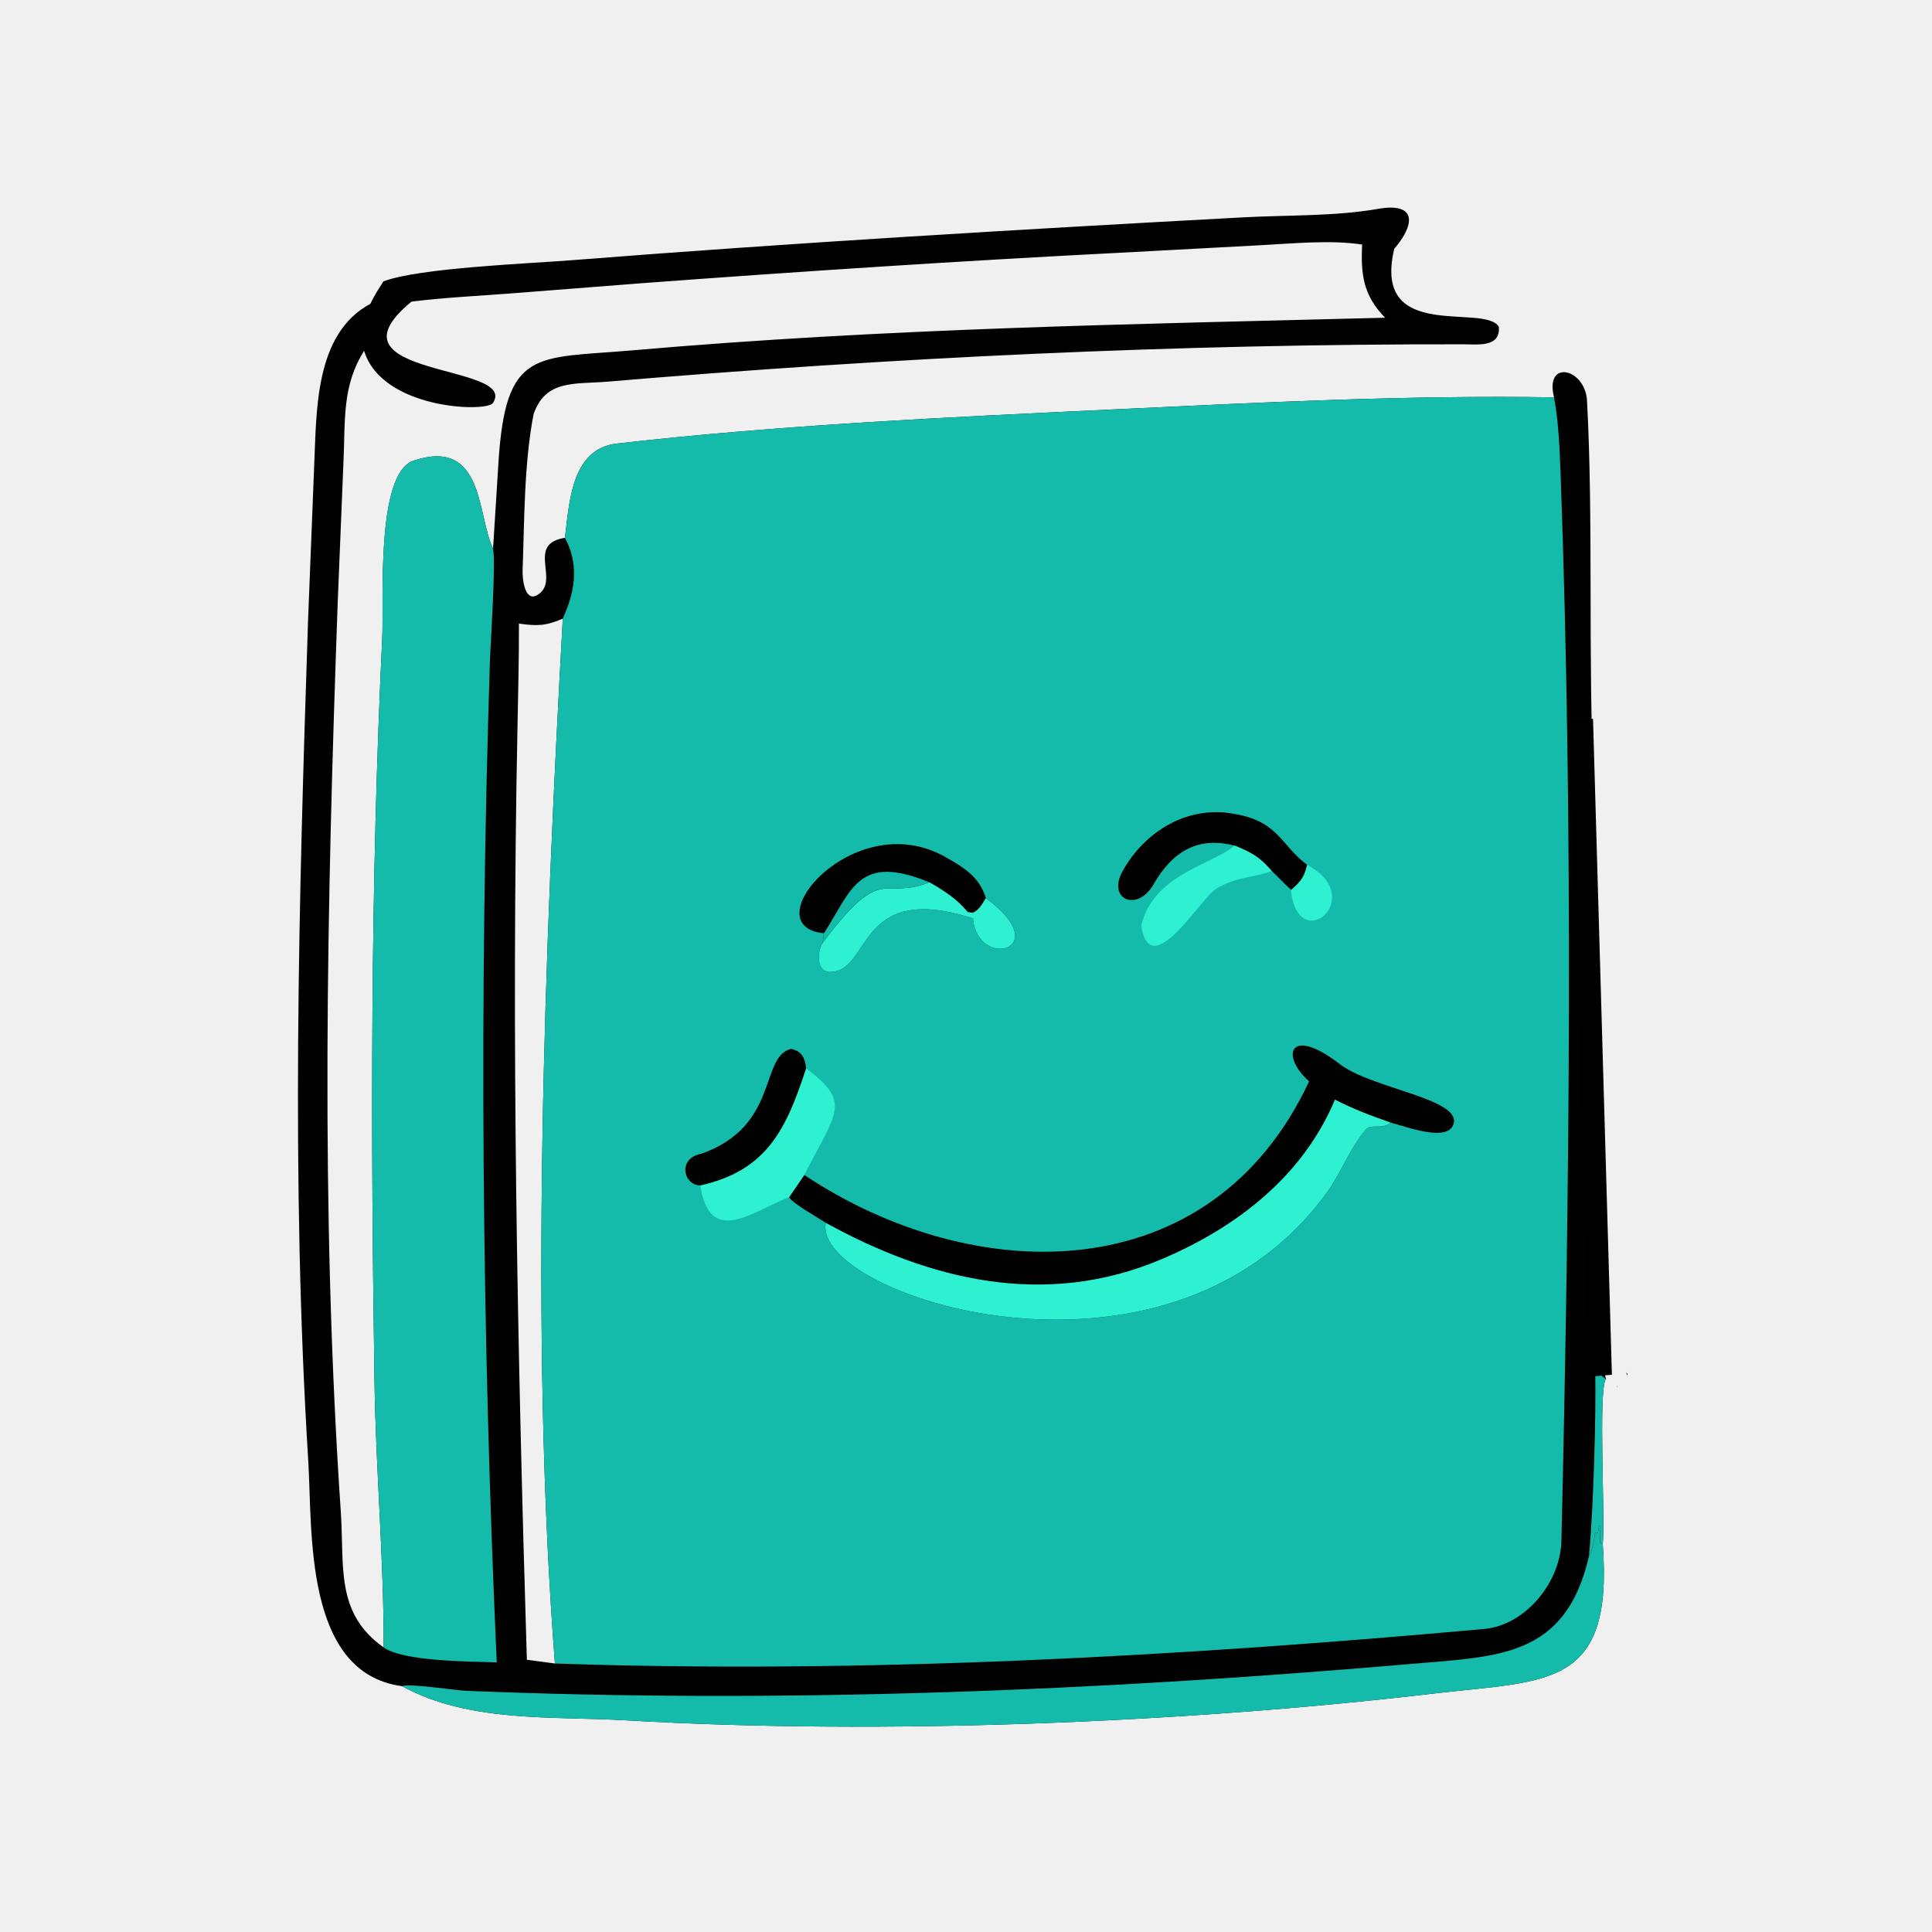
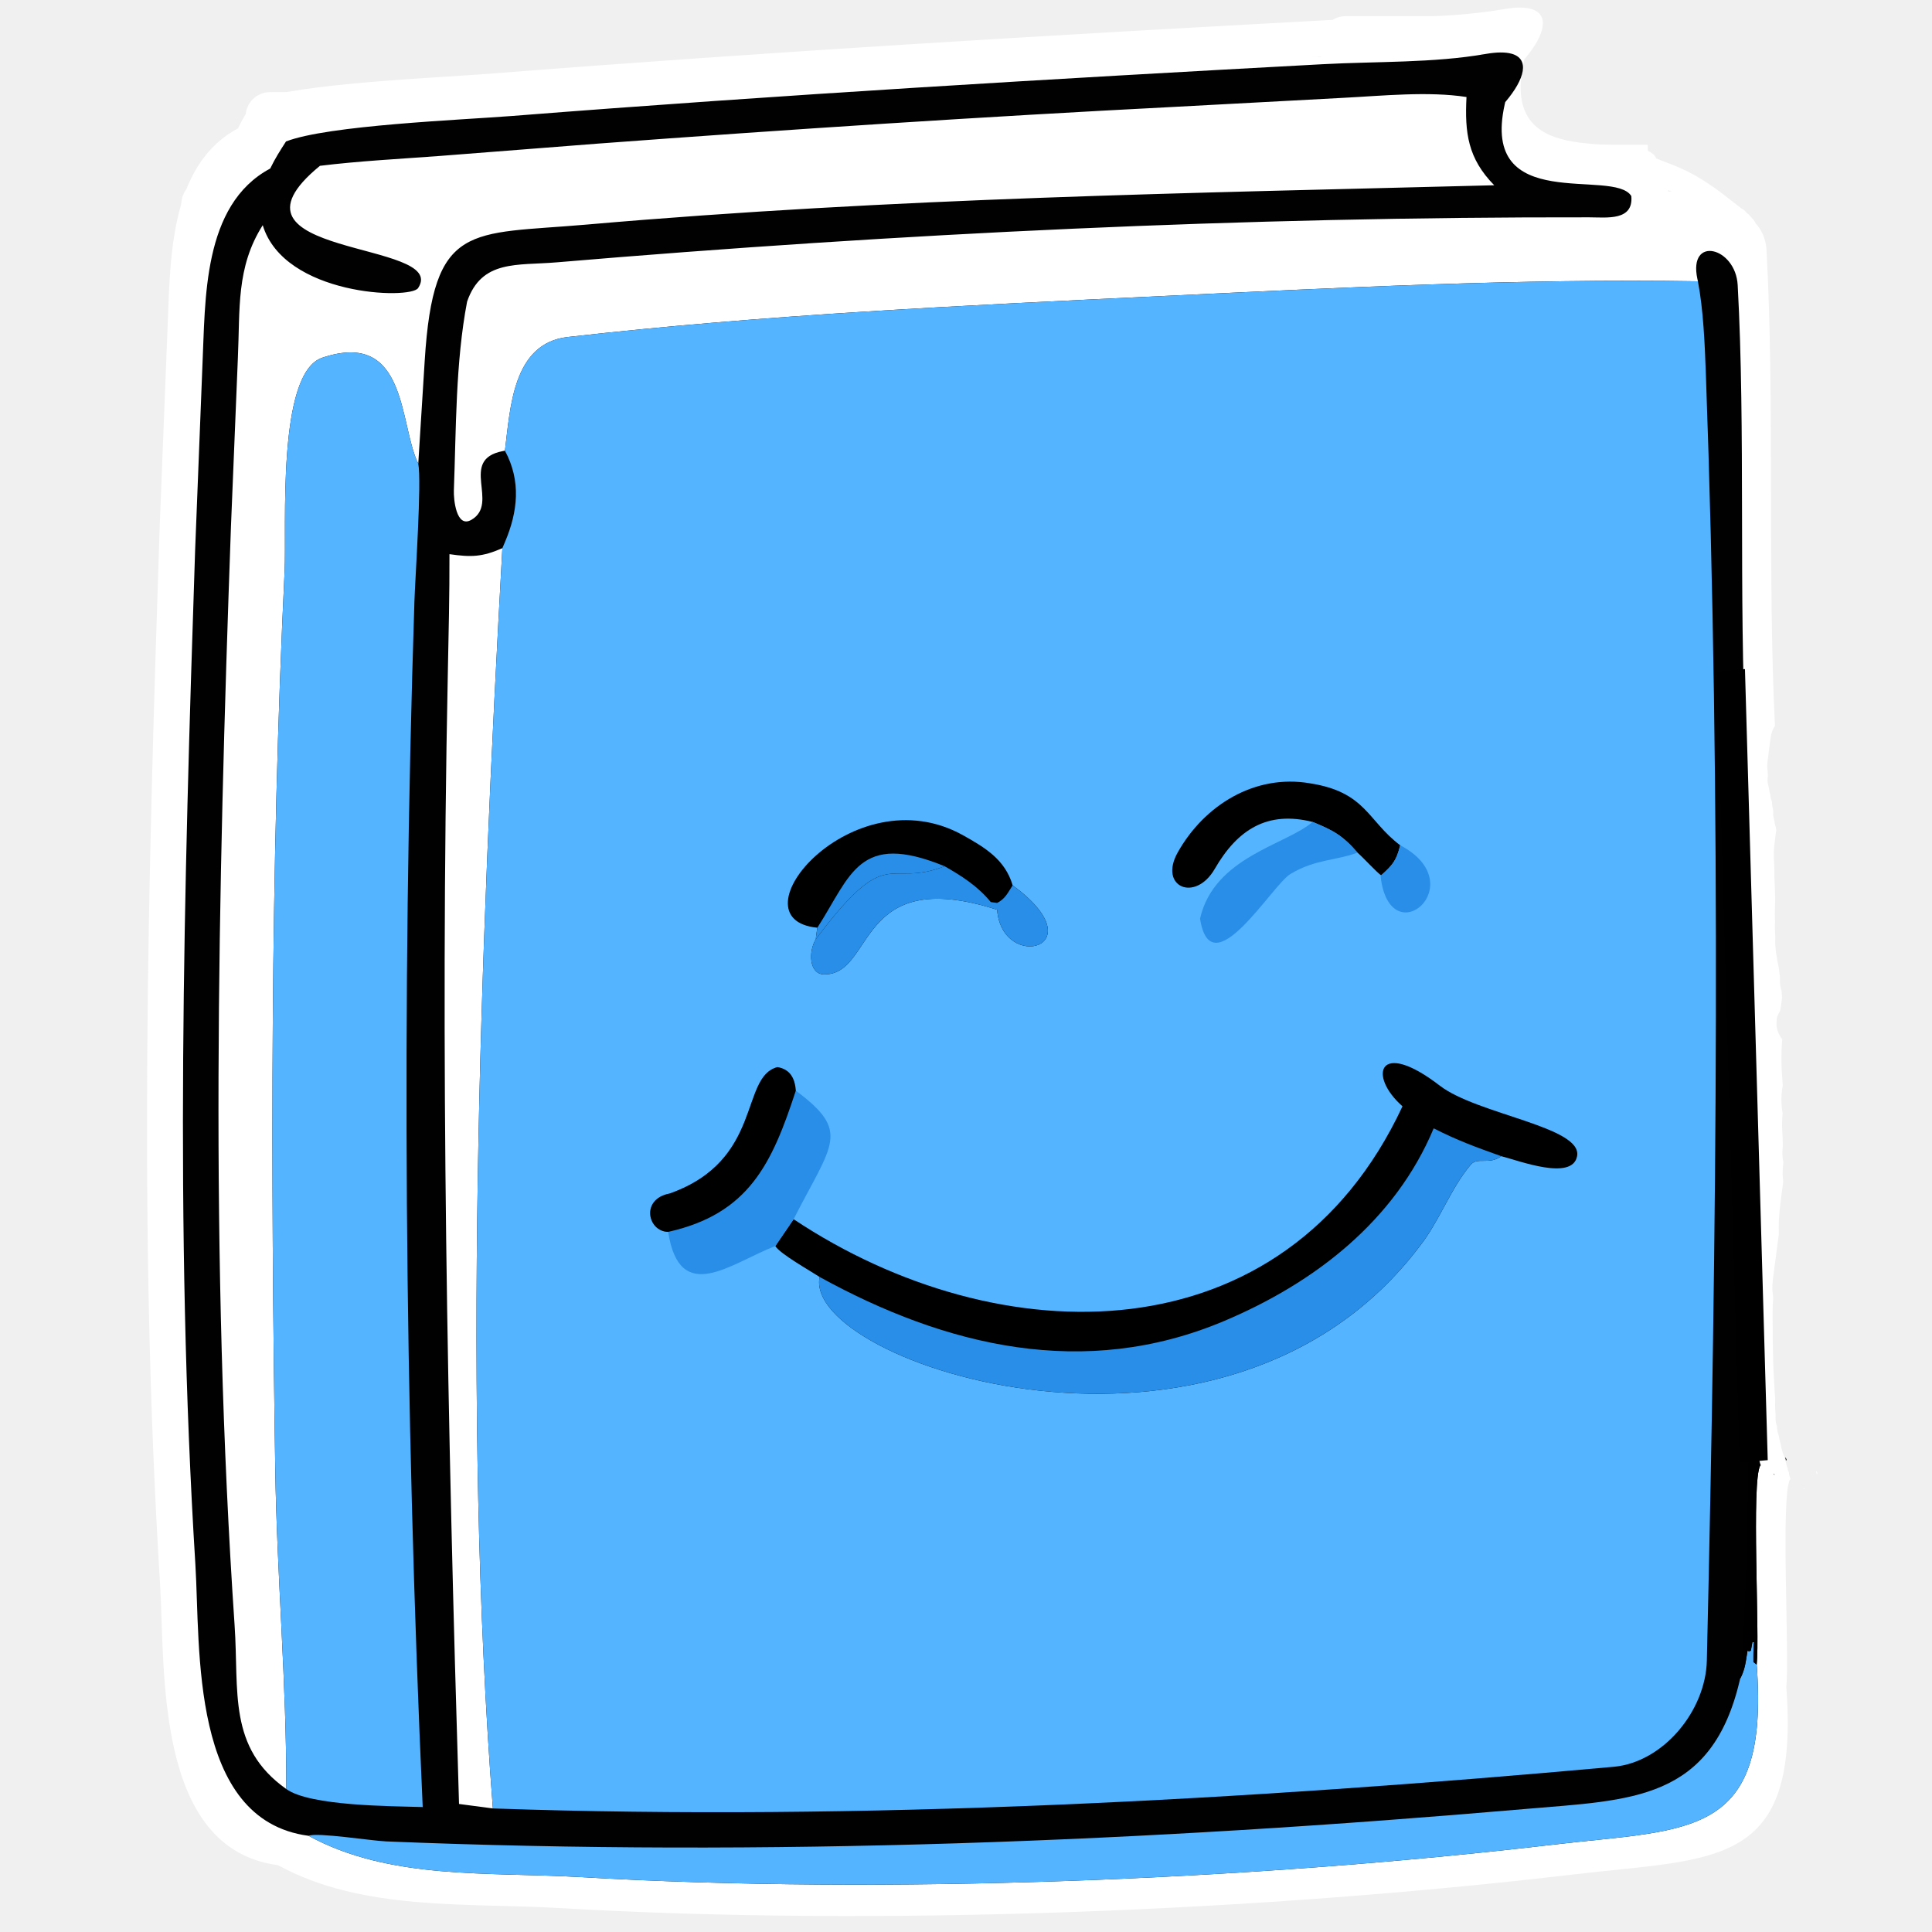
- <svg xmlns="http://www.w3.org/2000/svg" version="1.1" width="550" height="550">
-   <svg width="550" height="550" viewBox="0 0 550 550" version="1.1" id="SvgjsSvg1044">
-     <defs id="SvgjsDefs1043" />
-     <path id="SvgjsPath1042" d="m 398.424,59.408 c -1.429,-0.402 -3.455,-0.417 -6.146,0.055 -12.225,2.146 -25.842,1.735 -38.437,2.415 -63.775,3.442 -127.581,7.202 -191.256,12.211 -12.086,0.951 -43.522,2.181 -53.437,6.024 -1.472,2.297 -2.515,3.899 -3.724,6.386 -16.09,8.61 -15.27,31.09 -16.007,46.617 l -1.722,43.584 c -2.646,79.881 -4.889,159.44 0.068,239.343 1.213,19.55 -1.369,60.272 26.709,63.976 19.16,10.469 42.593,8.494 63.938,9.733 72.494,4.208 158.269,0.778 229.792,-7.641 32.303,-3.809 51.142,-1.253 48.07,-42.499 0.761,-6.981 -1.339,-43.415 0.865,-47.054 0.045,0.03 0.096,0.066 0.141,0.096 -0.233,-0.524 -0.37,-1.07 -0.432,-1.639 -0.034,-0.079 -0.046,-0.082 -0.129,-0.322 0.115,0.67 -0.397,-1.544 -0.172,-0.756 0.026,0.09 0.043,0.182 0.06,0.274 0.031,0.164 -0.12,-0.31 -0.177,-0.467 -0.168,-0.781 -0.412,-1.54 -0.629,-2.307 -0.321,-0.716 -0.531,-1.475 -0.707,-2.237 -0.152,-1.097 -0.074,-0.408 -0.353,-1.536 -0.002,-0.092 -0.112,-0.644 -0.179,-0.985 -0.232,-0.551 -0.345,-1.162 -0.397,-1.768 0.012,0.166 0.006,-0.093 -0.003,-0.29 -0.037,-0.119 -0.084,-0.28 -0.109,-0.367 -0.214,-0.667 -0.233,-1.368 -0.214,-2.061 0.021,-0.593 -0.079,-1.277 -0.104,-1.958 -0.024,-0.632 0.022,-1.436 0.021,-1.963 -0.093,-1.068 -0.169,-2.139 -0.208,-3.211 -0.128,-1.686 -0.173,-3.376 -0.249,-5.065 -0.005,-1.942 -0.108,-3.88 -0.111,-5.823 0.031,-1.747 -0.044,-3.495 -0.028,-5.242 0.01,-1.054 0.046,-2.105 0.121,-3.156 0.06,-0.461 -0.06,-0.935 -0.118,-1.481 -0.071,-0.63 -0.061,-1.265 -0.025,-1.897 0.026,-0.461 0.077,-0.919 0.131,-1.378 0.054,-0.456 0.114,-0.912 0.173,-1.368 0.081,-0.622 0.162,-1.243 0.244,-1.865 0.083,-0.629 0.166,-1.257 0.249,-1.886 0.093,-0.702 0.185,-1.403 0.278,-2.105 l 0.295,-2.233 c 0.138,-0.712 0.045,-1.386 0.041,-2.13 -0.003,-1.074 0.072,-2.146 0.161,-3.216 0.069,-0.822 0.165,-1.639 0.264,-2.457 0.07,-0.579 0.145,-1.159 0.22,-1.738 0.091,-0.706 0.184,-1.411 0.278,-2.117 0.153,-0.608 0.066,-1.052 0.017,-1.663 -0.066,-0.731 -0.049,-1.464 -0.007,-2.196 0.027,-0.449 0.079,-0.895 0.128,-1.342 -0.056,-0.04 -0.168,-0.935 -0.181,-1.044 -0.063,-0.48 -0.059,-0.963 -0.041,-1.446 0.019,-0.398 0.082,-0.906 0.097,-1.224 0.009,-1.068 -0.063,-2.131 -0.129,-3.197 -0.088,-1.298 -0.04,-2.598 0.052,-3.894 0.008,-0.093 0.021,-0.186 0.029,-0.28 -0.337,-1.894 -0.408,-3.898 0.023,-6.274 0.048,-0.519 -0.019,1.021 0.005,0.174 -1.6e-4,-0.06 0.002,-0.179 0.006,-0.21 -0.03,-0.407 -0.069,-0.813 -0.095,-1.22 -0.259,-3.049 -0.289,-6.101 -0.028,-9.151 1.7e-4,-0.006 8.4e-4,-0.014 6.2e-4,-0.02 -0.156,-0.256 -0.319,-0.509 -0.491,-0.754 -0.451,-0.684 -0.657,-1.437 -0.787,-2.232 -0.047,-0.456 -0.024,-0.913 0.015,-1.369 0.005,-0.746 0.373,-1.388 0.722,-2.017 0.062,-0.118 0.033,-0.066 0.095,-0.328 0.06,-0.242 0.099,-0.488 0.137,-0.735 0.046,-0.303 0.086,-0.608 0.128,-0.911 0.04,-0.284 0.077,-0.567 0.115,-0.852 0.005,-0.037 0.025,-0.189 0.048,-0.36 -0.003,-0.021 -0.003,-0.008 -0.008,-0.034 -0.085,-0.067 -0.1,-2.111 -0.131,-1.349 -0.217,-0.668 -0.33,-1.354 -0.375,-2.053 -0.029,-0.449 0.021,-0.896 0.042,-1.344 0.005,-0.081 0.022,0.175 -0.02,0.244 -0.03,0.048 -0.016,-0.111 -0.025,-0.167 -0.106,-0.624 -0.123,-1.253 -0.221,-1.873 -0.195,-0.844 -0.375,-1.688 -0.472,-2.553 -0.199,-0.925 -0.303,-1.865 -0.352,-2.809 -0.038,-0.773 0.049,-1.539 -0.016,-2.307 -0.089,-1.002 -0.086,-2.009 -0.039,-3.014 -0.066,-1.238 -0.042,-2.477 0.008,-3.715 0.081,-1.145 -0.018,-2.292 -0.032,-3.438 -4e-4,-1.055 -0.103,-2.108 -0.134,-3.164 0.04,-0.947 0.031,-1.879 -0.043,-2.823 -0.078,-0.805 -0.085,-1.613 -0.068,-2.42 0.018,-0.626 0.081,-1.249 0.149,-1.872 0.052,-0.468 0.11,-0.937 0.169,-1.404 0.057,-0.439 0.114,-0.878 0.172,-1.317 0.021,-0.16 0.043,-0.319 0.063,-0.478 -0.052,-0.199 -0.093,-0.397 -0.087,-0.577 -0.149,-0.469 -0.318,-1.156 -0.323,-1.479 -0.092,-0.514 -0.38,-1.188 -0.278,-1.79 0.009,-0.206 -3.6e-4,-0.412 -0.011,-0.618 -0.103,-0.592 -0.274,-1.177 -0.269,-1.783 7.5e-4,-0.051 0.006,-0.062 0.013,-0.055 -0.007,-0.022 -0.009,-0.024 -0.021,-0.066 -0.141,-0.367 -0.397,-1.256 -0.366,-1.554 -0.056,-0.354 -0.192,-0.673 -0.324,-1.526 0.072,0.463 -0.014,-0.097 -0.038,-0.206 -0.125,-0.656 -0.383,-1.309 -0.244,-2.002 0.026,-0.318 0.041,-0.635 0.041,-0.954 -0.022,-0.59 -0.083,-1.176 -0.145,-1.763 0.011,-0.67 0.063,-1.327 0.174,-1.988 l 0.222,-1.681 0.382,-2.891 0.002,2.6e-4 c 0.151,-1.145 0.509,-2.021 0.975,-2.649 -1.703,-34.291 -0.038,-73.632 -1.916,-107.874 -0.495,-8.988 -11.715,-11.791 -9.515,-1.464 l 0.126,0.568 c -41.834,-0.666 -83.967,1.47 -125.741,3.45 -47.057,2.232 -94.221,4.375 -141.035,9.702 -13.002,1.48 -13.532,16.847 -14.796,26.828 l -0.527,0.098 c -10.467,2.044 -0.65,12.298 -7.379,16.214 -3.604,2.098 -4.22,-4.919 -4.147,-6.888 0.543,-14.601 0.381,-30.27 3.124,-44.608 3.436,-9.95 11.78,-8.478 21.109,-9.268 81.056,-6.86 162.386,-10.755 243.743,-10.628 4.117,0.007 10.473,0.9 9.931,-5.02 -4.154,-6.711 -35.729,4.566 -29.882,-21.64 l 0.121,-0.528 c 4.702,-5.519 5.798,-10.216 1.512,-11.424 z M 387.775,69.625 c -0.434,8.465 0.324,14.494 6.545,20.824 -72.442,1.872 -141.412,2.937 -214.246,9.283 C 152.437,102.139 143.94,98.967 141.887,131.848 l -1.521,24.305 c -4.564,-9.106 -2.426,-31.783 -22.656,-25.002 -10.802,3.62 -8.399,40.13 -8.889,50.32 -3.404,70.683 -3.287,141.379 -2.206,212.113 0.381,24.903 2.687,50.728 2.601,75.393 C 95.382,459.194 98.077,445.966 97.019,430.375 91.153,343.932 93.052,257.565 96.154,171.086 l 1.632,-39.785 c 0.537,-11.581 -0.458,-21.459 5.87,-31.424 5.059,16.665 34.841,17.592 36.668,14.847 7.559,-11.351 -49.655,-7.136 -23.165,-28.863 9.008,-1.116 19.035,-1.642 28.146,-2.317 l 37.358,-2.916 c 44.703,-3.334 91.247,-6.378 135.959,-8.666 l 39.994,-2.141 c 9.239,-0.476 20.191,-1.6 29.158,-0.196 z M 160.216,176.111 c -5.21,93.931 -9.518,203.422 -2.241,297.449 l -7.989,-1.056 c -2.722,-89.735 -4.473,-176.449 -2.653,-266.362 0.193,-9.533 0.422,-19.086 0.396,-28.623 5.151,0.749 7.719,0.663 12.488,-1.409 z m 302.746,214.556 c 0.06,0.172 0.112,0.347 0.163,0.522 0.018,-0.002 0.028,0.197 0.044,0.274 0.335,-0.228 0.029,-0.521 -0.208,-0.796 z m -2.643,3.916 c -0.035,0.032 -0.063,0.046 -0.097,0.076 0.1,0.066 0.205,0.143 0.305,0.21 -0.071,-0.094 -0.137,-0.192 -0.209,-0.286 z" style="fill:#010101;fill-opacity:1;stroke-width:1.995" />
-     <path fill="#14bbab" d="m 160.818,153.1 c 1.264,-9.981 1.794,-25.349 14.796,-26.828 46.814,-5.327 93.978,-7.47 141.035,-9.702 41.773,-1.98 83.908,-4.116 125.742,-3.45 1.286,6.628 1.629,14.93 1.873,21.71 3.658,101.204 2.587,202.62 0.237,303.83 -0.275,11.873 -10.297,24.01 -21.98,25.068 -86.645,7.836 -177.373,12.852 -264.548,9.833 -7.277,-94.027 -2.969,-203.518 2.24,-297.449 l 0.609,-1.441 c 3.061,-7.164 3.842,-14.475 -0.006,-21.57 z" id="SvgjsPath1041" style="stroke-width:1.995" />
-     <path fill="#010101" d="m 372.668,307.835 c -8.185,-7.185 -5.776,-16.098 8.804,-4.87 8.839,6.805 33.663,9.705 32.41,16.617 -1.091,6.002 -13.917,1.013 -17.912,0.028 -2.837,2.143 -5.596,0.104 -7.217,2.029 -4.815,5.725 -7.361,13.336 -12.047,19.253 -46.01,60.829 -145.716,27.614 -141.614,7.225 -2.274,-1.492 -9.35,-5.462 -10.46,-7.295 l 4.323,-6.335 c 48.694,32.378 115.948,32.918 143.714,-26.651 z" id="SvgjsPath1040" style="stroke-width:1.995" />
-     <path fill="#2df1d1" d="m 380.032,313.038 c 5.296,2.734 10.366,4.602 15.937,6.571 -2.837,2.143 -5.596,0.104 -7.217,2.029 -4.815,5.725 -7.361,13.336 -12.047,19.253 -46.01,60.829 -145.716,27.614 -141.614,7.225 29.829,16.437 62.504,24.286 95.4,10.431 21.406,-9.014 40.396,-23.647 49.54,-45.509 z" id="SvgjsPath1039" style="stroke-width:1.995" />
-     <path fill="#010101" d="m 234.56,265.686 c -20.541,-1.948 8.38,-36.354 34.406,-21.81 5.2,2.907 9.912,5.747 11.688,11.806 20.147,14.763 -2.49,20.642 -3.666,5.764 -33.577,-10.768 -28.744,15.45 -40.879,15.254 -3.524,-0.057 -3.685,-5.431 -1.907,-8.308 0.042,-0.757 0.246,-1.92 0.358,-2.706 z" id="SvgjsPath1038" style="stroke-width:1.995" />
-     <path fill="#2df1d1" d="m 264.596,251.175 c 4.044,2.291 7.914,4.789 10.895,8.457 l 1.496,0.208 c 1.88,-0.935 2.498,-2.352 3.667,-4.158 20.147,14.763 -2.49,20.642 -3.666,5.764 -33.577,-10.768 -28.744,15.45 -40.879,15.254 -3.524,-0.057 -3.685,-5.431 -1.907,-8.308 17.301,-23.074 16.728,-11.884 30.394,-17.217 z" id="SvgjsPath1037" style="stroke-width:1.995" />
-     <path fill="#14bbab" d="m 234.56,265.686 c 7.998,-12.448 9.757,-22.803 30.037,-14.511 -13.666,5.332 -13.093,-5.858 -30.394,17.217 0.042,-0.757 0.246,-1.92 0.358,-2.706 z" id="SvgjsPath1036" style="stroke-width:1.995" />
-     <path fill="#2df1d1" d="m 199.346,337.48 c -4.83,-0.077 -6.568,-7.754 0.333,-9.054 22.18,-7.841 16.541,-27.542 25.472,-29.841 3.071,0.531 4.117,2.756 4.327,5.558 13.07,9.752 8.646,12.362 -0.524,30.342 l -4.323,6.335 c -10.489,4.052 -22.547,14.241 -25.285,-3.341 z" id="SvgjsPath1035" style="stroke-width:1.995" />
-     <path fill="#010101" d="m 199.346,337.48 c -4.83,-0.077 -6.568,-7.754 0.333,-9.054 22.18,-7.841 16.541,-27.542 25.472,-29.841 3.071,0.531 4.117,2.756 4.327,5.558 -5.629,17.273 -11.095,29.074 -30.132,33.336 z" id="SvgjsPath1034" style="stroke-width:1.995" />
-     <path fill="#010101" d="m 351.457,240.72 c -10.556,-2.659 -17.665,1.658 -23.094,11.071 -4.617,8.003 -13.322,4.277 -8.745,-3.876 6.254,-11.141 18.186,-18.546 31.209,-16.312 13.226,2.054 13.579,8.842 21.306,14.628 -0.901,3.618 -1.731,4.601 -4.508,7.102 -1.234,-0.908 -3.983,-3.955 -5.564,-5.36 -3.602,-4.13 -5.722,-5.234 -10.603,-7.253 z" id="SvgjsPath1033" style="stroke-width:1.995" />
-     <path fill="#2df1d1" d="m 351.457,240.72 c 4.881,2.019 7.001,3.123 10.603,7.253 -5.055,1.874 -10.06,1.556 -15.783,5.006 -4.234,2.332 -18.805,27.212 -21.39,10.556 3.338,-14.602 20.295,-17.376 26.57,-22.815 z" id="SvgjsPath1032" style="stroke-width:1.995" />
-     <path fill="#2df1d1" d="m 372.132,246.231 c 17.394,9.163 -2.454,26.159 -4.626,7.366 l 0.117,-0.264 c 2.778,-2.501 3.608,-3.484 4.508,-7.102 z" id="SvgjsPath1031" style="stroke-width:1.995" />
-     <path fill="#14bbab" d="m 452.354,442.968 c 1.209,-2.249 1.328,-4.125 1.752,-6.649 l 0.437,0.259 -0.317,-1.072 0.093,0.924 0.564,-0.08 0.376,-2.057 0.377,0.008 c -0.142,1.794 -0.167,2.906 -0.139,4.709 l 0.774,0.603 c 3.072,41.246 -15.766,38.69 -48.069,42.499 -71.522,8.419 -157.298,11.85 -229.792,7.642 -21.345,-1.239 -44.776,0.734 -63.937,-9.734 2.013,-0.863 14.806,1.178 18.321,1.32 89.811,3.689 179.523,0.068 269.033,-7.667 24.735,-2.137 43.907,-1.797 50.528,-30.704 z" id="SvgjsPath1030" style="stroke-width:1.995" />
-     <path fill="#14bbab" d="m 454.14,390.437 c 1.094,0.662 1.98,1.356 2.996,2.121 -2.203,3.639 -0.103,40.073 -0.865,47.054 l -0.774,-0.603 c -0.027,-1.803 -0.003,-2.914 0.139,-4.709 l -0.377,-0.008 -0.376,2.057 -0.564,0.08 -0.093,-0.924 0.317,1.072 -0.437,-0.259 c -0.424,2.524 -0.543,4.4 -1.752,6.649 1.273,-13.746 2.011,-39.159 1.786,-52.531 z" id="SvgjsPath1029" style="stroke-width:1.995" />
-     <path fill="#14bbab" d="m 109.215,468.978 c 0.086,-24.665 -2.222,-50.491 -2.602,-75.394 -1.081,-70.734 -1.196,-141.429 2.207,-212.111 0.491,-10.19 -1.913,-46.701 8.889,-50.321 20.23,-6.781 18.092,15.896 22.656,25.001 0.829,4.126 -0.73,26.988 -0.907,32.473 -3.06,94.786 -2.33,189.852 1.955,284.607 -7.234,-0.229 -26.59,-0.199 -32.198,-4.255 z" id="SvgjsPath1028" style="stroke-width:1.995" />
-     <path style="fill:#010101;fill-opacity:1;stroke-width:23.018" d="m 450.781,214.407 c 2.813,176.886 0,0 0,0 z" id="SvgjsPath1027" />
-     <rect style="fill:#000000;fill-opacity:0;stroke-width:23.018" id="SvgjsRect1026" width="110.092" height="137.014" x="536.037" y="487.001" ry="0" />
-     <rect style="fill:#000000;fill-opacity:0;stroke:#000000;stroke-width:4.842;stroke-dasharray:none;stroke-opacity:1" id="SvgjsRect1025" width="1.813" height="181.945" x="443.923" y="245.726" transform="matrix(0.9962915,-0.08604227,0.02878255,0.9995857,0,0)" />
+ <svg xmlns="http://www.w3.org/2000/svg" version="1.1" width="456" height="456">
+   <svg width="456" height="456" viewBox="0 0 456 456" version="1.1" id="SvgjsSvg1063">
+     <defs id="SvgjsDefs1062" />
+     <path id="SvgjsPath1061" d="M 361.356,2.1 C 359.868,1.68 357.757,1.665 354.954,2.157 342.22,4.392 328.037,3.964 314.918,4.672 248.488,8.258 182.026,12.174 115.7,17.392 c -12.589,0.99 -45.333,2.272 -55.662,6.275 -1.533,2.392 -2.62,4.061 -3.879,6.651 -16.76,8.968 -15.906,32.385 -16.673,48.558 l -1.794,45.398 c -2.756,83.206 -5.093,166.077 0.071,249.307 1.263,20.364 -1.426,62.781 27.821,66.639 19.958,10.905 44.366,8.848 66.6,10.138 75.512,4.383 164.858,0.811 239.358,-7.959 33.648,-3.968 53.271,-1.305 50.071,-44.268 0.793,-7.272 -1.394,-45.222 0.901,-49.013 0.047,0.031 0.1,0.068 0.147,0.1 -0.243,-0.545 -0.386,-1.115 -0.45,-1.707 -0.036,-0.082 -0.048,-0.085 -0.134,-0.336 0.12,0.698 -0.414,-1.608 -0.179,-0.787 0.027,0.093 0.045,0.19 0.063,0.285 0.033,0.17 -0.125,-0.323 -0.184,-0.486 -0.174,-0.814 -0.429,-1.604 -0.655,-2.403 -0.334,-0.745 -0.553,-1.536 -0.737,-2.33 -0.158,-1.143 -0.077,-0.425 -0.367,-1.6 -0.002,-0.096 -0.116,-0.671 -0.187,-1.026 -0.242,-0.574 -0.359,-1.21 -0.413,-1.842 0.012,0.173 0.006,-0.096 -0.003,-0.302 -0.039,-0.124 -0.087,-0.291 -0.114,-0.382 -0.223,-0.695 -0.242,-1.425 -0.223,-2.147 0.021,-0.617 -0.083,-1.33 -0.108,-2.04 -0.025,-0.658 0.023,-1.496 0.022,-2.045 -0.097,-1.113 -0.176,-2.228 -0.217,-3.345 -0.134,-1.756 -0.18,-3.516 -0.259,-5.275 -0.005,-2.023 -0.112,-4.042 -0.116,-6.065 0.032,-1.82 -0.046,-3.64 -0.029,-5.46 0.01,-1.097 0.048,-2.193 0.127,-3.287 0.062,-0.481 -0.063,-0.974 -0.122,-1.543 -0.074,-0.656 -0.064,-1.318 -0.026,-1.976 0.027,-0.48 0.08,-0.958 0.136,-1.435 0.057,-0.475 0.119,-0.95 0.18,-1.425 0.085,-0.648 0.169,-1.295 0.255,-1.943 0.086,-0.655 0.173,-1.309 0.26,-1.964 0.097,-0.731 0.193,-1.461 0.29,-2.192 l 0.307,-2.325 c 0.144,-0.742 0.047,-1.444 0.043,-2.219 -0.003,-1.118 0.075,-2.236 0.168,-3.349 0.072,-0.856 0.172,-1.707 0.275,-2.56 0.073,-0.604 0.151,-1.207 0.229,-1.81 0.095,-0.735 0.192,-1.47 0.289,-2.205 0.159,-0.633 0.068,-1.095 0.018,-1.732 -0.069,-0.762 -0.051,-1.525 -0.007,-2.287 0.029,-0.468 0.082,-0.933 0.133,-1.398 -0.058,-0.041 -0.175,-0.974 -0.189,-1.088 -0.066,-0.5 -0.061,-1.003 -0.043,-1.506 0.019,-0.415 0.085,-0.943 0.101,-1.275 0.01,-1.113 -0.065,-2.22 -0.135,-3.33 -0.091,-1.352 -0.041,-2.706 0.054,-4.056 0.008,-0.097 0.021,-0.194 0.03,-0.292 -0.351,-1.973 -0.425,-4.06 0.024,-6.535 0.05,-0.541 -0.02,1.064 0.005,0.181 -1.6e-4,-0.062 0.002,-0.186 0.006,-0.219 -0.031,-0.424 -0.072,-0.847 -0.099,-1.271 -0.27,-3.176 -0.301,-6.355 -0.029,-9.532 1.7e-4,-0.006 8.7e-4,-0.015 6.4e-4,-0.021 -0.163,-0.267 -0.333,-0.53 -0.512,-0.786 -0.469,-0.713 -0.684,-1.497 -0.819,-2.325 -0.049,-0.475 -0.025,-0.951 0.016,-1.426 0.005,-0.778 0.388,-1.446 0.752,-2.101 0.065,-0.123 0.034,-0.069 0.099,-0.342 0.062,-0.252 0.103,-0.508 0.142,-0.765 0.048,-0.315 0.09,-0.633 0.134,-0.949 0.041,-0.296 0.08,-0.591 0.119,-0.887 0.005,-0.039 0.026,-0.197 0.05,-0.375 -0.003,-0.022 -0.003,-0.008 -0.008,-0.036 -0.089,-0.069 -0.104,-2.199 -0.136,-1.405 -0.227,-0.696 -0.344,-1.41 -0.391,-2.139 -0.03,-0.468 0.022,-0.934 0.043,-1.4 0.005,-0.084 0.022,0.182 -0.021,0.254 -0.031,0.05 -0.017,-0.116 -0.026,-0.174 -0.11,-0.65 -0.128,-1.306 -0.231,-1.951 -0.203,-0.88 -0.391,-1.758 -0.492,-2.659 -0.207,-0.964 -0.316,-1.942 -0.367,-2.925 -0.04,-0.805 0.051,-1.603 -0.017,-2.403 -0.093,-1.044 -0.09,-2.093 -0.041,-3.139 -0.069,-1.289 -0.044,-2.58 0.008,-3.869 0.085,-1.192 -0.019,-2.388 -0.034,-3.581 -4.2e-4,-1.099 -0.107,-2.196 -0.139,-3.296 0.042,-0.987 0.032,-1.958 -0.044,-2.94 -0.081,-0.838 -0.089,-1.68 -0.071,-2.521 0.019,-0.652 0.085,-1.301 0.155,-1.95 0.054,-0.488 0.114,-0.976 0.176,-1.462 0.059,-0.457 0.119,-0.915 0.179,-1.372 0.022,-0.166 0.044,-0.332 0.066,-0.498 -0.054,-0.208 -0.097,-0.414 -0.091,-0.601 -0.155,-0.489 -0.331,-1.204 -0.336,-1.54 -0.096,-0.535 -0.396,-1.237 -0.289,-1.865 0.01,-0.215 -3.7e-4,-0.429 -0.011,-0.644 -0.108,-0.617 -0.285,-1.226 -0.28,-1.857 7.8e-4,-0.054 0.006,-0.065 0.014,-0.058 -0.007,-0.023 -0.01,-0.025 -0.022,-0.068 -0.147,-0.382 -0.414,-1.308 -0.381,-1.618 -0.058,-0.369 -0.2,-0.701 -0.338,-1.59 0.075,0.483 -0.015,-0.101 -0.039,-0.215 -0.13,-0.683 -0.399,-1.363 -0.254,-2.086 0.027,-0.331 0.043,-0.662 0.043,-0.994 -0.023,-0.614 -0.087,-1.225 -0.151,-1.836 0.012,-0.698 0.065,-1.382 0.181,-2.071 l 0.231,-1.751 0.398,-3.011 0.002,2.8e-4 c 0.158,-1.193 0.53,-2.106 1.015,-2.759 -1.774,-35.719 -0.039,-76.697 -1.996,-112.365 -0.515,-9.363 -12.202,-12.282 -9.911,-1.525 l 0.131,0.592 c -43.576,-0.694 -87.463,1.531 -130.975,3.594 -49.016,2.325 -98.143,4.557 -146.906,10.106 -13.543,1.541 -14.095,17.548 -15.412,27.945 l -0.549,0.102 c -10.902,2.129 -0.678,12.809 -7.686,16.889 -3.754,2.185 -4.396,-5.124 -4.32,-7.175 0.565,-15.209 0.397,-31.53 3.255,-46.465 3.579,-10.364 12.271,-8.831 21.988,-9.654 84.43,-7.145 169.146,-11.203 253.89,-11.07 4.288,0.007 10.909,0.937 10.344,-5.229 -4.327,-6.99 -37.216,4.756 -31.126,-22.541 l 0.126,-0.55 c 4.897,-5.748 6.039,-10.642 1.574,-11.899 z M 350.264,12.741 c -0.452,8.818 0.338,15.097 6.818,21.691 -75.458,1.95 -147.299,3.059 -223.165,9.67 C 105.129,46.61 96.279,43.305 94.141,77.555 l -1.585,25.317 C 87.802,93.387 90.029,69.766 68.956,76.829 c -11.252,3.77 -8.748,41.8 -9.259,52.415 -3.545,73.625 -3.424,147.265 -2.298,220.943 0.396,25.94 2.798,52.84 2.709,78.531 C 45.7,418.528 48.506,404.749 47.404,388.509 41.295,298.468 43.273,208.506 46.503,118.426 l 1.7,-41.442 c 0.559,-12.063 -0.477,-22.353 6.115,-32.732 5.27,17.359 36.291,18.325 38.194,15.466 7.874,-11.824 -51.722,-7.433 -24.129,-30.065 9.383,-1.162 19.827,-1.71 29.317,-2.414 l 38.913,-3.038 c 46.564,-3.473 95.046,-6.644 141.619,-9.027 l 41.659,-2.23 c 9.624,-0.495 21.031,-1.667 30.372,-0.204 z M 113.232,123.661 c -5.426,97.841 -9.914,211.891 -2.334,309.832 l -8.322,-1.1 c -2.836,-93.47 -4.659,-183.794 -2.763,-277.45 0.201,-9.93 0.44,-19.881 0.412,-29.814 5.365,0.78 8.04,0.691 13.007,-1.468 z m 315.349,223.487 c 0.062,0.179 0.117,0.362 0.17,0.544 0.019,-0.002 0.029,0.205 0.046,0.285 0.349,-0.238 0.03,-0.543 -0.217,-0.829 z m -2.753,4.079 c -0.037,0.033 -0.066,0.048 -0.101,0.079 0.104,0.069 0.214,0.149 0.318,0.219 -0.074,-0.098 -0.142,-0.2 -0.217,-0.298 z" style="fill:#ffffff;fill-opacity:1;stroke-width:2.078" />
+     <path style="fill:#ffffff;fill-opacity:1;stroke:#ffffff;stroke-width:4.602;stroke-opacity:1" d="m 377.88,37.429 c 2.007,0.093 4.035,-0.134 6.039,0 2.115,0.141 4.477,1.466 6.433,2.232 2.339,0.915 4.708,1.763 6.958,2.888 3.523,1.762 6.784,4.115 9.847,6.564 0.78,0.624 1.6,1.202 2.363,1.838 0.242,0.202 0.565,0.302 0.788,0.525 0.069,0.069 0.062,0.193 0.131,0.263 0.309,0.309 0.79,0.528 1.05,0.919 0.024,0.036 -0.031,0.1 0,0.131 0.201,0.201 0.656,0.44 0.656,0.656" id="SvgjsPath1060" />
+     <rect style="fill:#ffffff;fill-opacity:1;stroke:#ffffff;stroke-width:4.602;stroke-opacity:1" id="SvgjsRect1059" width="325.656" height="113.841" x="60.963" y="36.464" />
+     <rect style="fill:#ffffff;fill-opacity:1;stroke:#ffffff;stroke-width:4.602;stroke-opacity:1" id="SvgjsRect1058" width="4.83" height="42.087" x="386.619" y="41.294" />
+     <rect style="fill:#ffffff;fill-opacity:1;stroke:#ffffff;stroke-width:4.602;stroke-opacity:1" id="SvgjsRect1057" width="27.598" height="12.419" x="378.34" y="47.503" ry="3.45" />
+     <rect style="fill:#ffffff;fill-opacity:1;stroke:#ffffff;stroke-width:4.602;stroke-opacity:1" id="SvgjsRect1056" width="183.526" height="49.676" x="60.273" y="24.045" ry="3.45" />
+     <rect style="fill:#ffffff;fill-opacity:1;stroke:#ffffff;stroke-width:4.602;stroke-opacity:1" id="SvgjsRect1055" width="187.666" height="36.567" x="167.905" y="15.766" ry="3.45" />
+     <rect style="fill:#ffffff;fill-opacity:1;stroke:#ffffff;stroke-width:4.602;stroke-opacity:1" id="SvgjsRect1054" width="33.118" height="24.148" x="314.174" y="6.106" ry="3.45" />
+     <rect style="fill:#ffffff;fill-opacity:1;stroke:#ffffff;stroke-width:4.602;stroke-opacity:1" id="SvgjsRect1053" width="102.112" height="371.192" x="45.094" y="44.743" ry="3.45" />
+     <rect style="fill:#ffffff;fill-opacity:1;stroke:#ffffff;stroke-width:4.602;stroke-opacity:1" id="SvgjsRect1052" width="52.436" height="58.646" x="79.592" y="377.988" ry="3.45" />
+     <rect style="fill:#ffffff;fill-opacity:1;stroke:#ffffff;stroke-width:4.602;stroke-opacity:1" id="SvgjsRect1051" width="18.629" height="35.187" x="52.684" y="397.307" ry="3.45" />
+     <path id="SvgjsPath1050" d="m 356.779,12.685 c -1.429,-0.402 -3.455,-0.417 -6.146,0.055 -12.225,2.146 -25.842,1.735 -38.437,2.415 -63.775,3.442 -127.581,7.202 -191.256,12.211 -12.086,0.951 -43.522,2.181 -53.437,6.024 -1.472,2.297 -2.515,3.899 -3.724,6.386 -16.09,8.61 -15.27,31.09 -16.007,46.617 l -1.722,43.584 c -2.646,79.881 -4.889,159.44 0.068,239.343 1.213,19.55 -1.369,60.272 26.709,63.976 19.16,10.469 42.593,8.494 63.938,9.733 72.494,4.208 158.269,0.778 229.792,-7.641 32.303,-3.809 51.142,-1.253 48.07,-42.499 0.761,-6.981 -1.339,-43.415 0.865,-47.054 0.045,0.03 0.096,0.066 0.141,0.096 -0.233,-0.524 -0.37,-1.07 -0.432,-1.639 -0.034,-0.079 -0.046,-0.082 -0.129,-0.322 0.115,0.67 -0.397,-1.544 -0.172,-0.756 0.026,0.09 0.043,0.182 0.06,0.274 0.031,0.164 -0.12,-0.31 -0.177,-0.467 -0.168,-0.781 -0.412,-1.54 -0.629,-2.307 -0.321,-0.716 -0.531,-1.475 -0.707,-2.237 -0.152,-1.097 -0.074,-0.408 -0.353,-1.536 -0.002,-0.092 -0.112,-0.644 -0.179,-0.985 -0.232,-0.551 -0.345,-1.162 -0.397,-1.768 0.012,0.166 0.006,-0.093 -0.003,-0.29 -0.037,-0.119 -0.084,-0.28 -0.109,-0.367 -0.214,-0.667 -0.233,-1.368 -0.214,-2.061 0.021,-0.593 -0.079,-1.277 -0.104,-1.958 -0.024,-0.632 0.022,-1.436 0.021,-1.963 -0.093,-1.068 -0.169,-2.139 -0.208,-3.211 -0.128,-1.686 -0.173,-3.376 -0.249,-5.065 -0.005,-1.942 -0.108,-3.88 -0.111,-5.823 0.031,-1.747 -0.044,-3.495 -0.028,-5.242 0.01,-1.054 0.046,-2.105 0.121,-3.156 0.06,-0.461 -0.06,-0.935 -0.118,-1.481 -0.071,-0.63 -0.061,-1.265 -0.025,-1.897 0.026,-0.461 0.077,-0.919 0.131,-1.378 0.054,-0.456 0.114,-0.912 0.173,-1.368 0.081,-0.622 0.162,-1.243 0.244,-1.865 0.083,-0.629 0.166,-1.257 0.249,-1.886 0.093,-0.702 0.185,-1.403 0.278,-2.105 l 0.295,-2.233 c 0.138,-0.712 0.045,-1.386 0.041,-2.13 -0.003,-1.074 0.072,-2.146 0.161,-3.216 0.069,-0.822 0.165,-1.639 0.264,-2.457 0.07,-0.579 0.145,-1.159 0.22,-1.738 0.091,-0.706 0.184,-1.411 0.278,-2.117 0.153,-0.608 0.066,-1.052 0.017,-1.663 -0.066,-0.731 -0.049,-1.464 -0.007,-2.196 0.027,-0.449 0.079,-0.895 0.128,-1.342 -0.056,-0.04 -0.168,-0.935 -0.181,-1.044 -0.063,-0.48 -0.059,-0.963 -0.041,-1.446 0.019,-0.398 0.082,-0.906 0.097,-1.224 0.009,-1.068 -0.063,-2.131 -0.129,-3.197 -0.088,-1.298 -0.04,-2.598 0.052,-3.894 0.008,-0.093 0.021,-0.186 0.029,-0.28 -0.337,-1.894 -0.408,-3.898 0.023,-6.274 0.048,-0.519 -0.019,1.021 0.005,0.174 -1.6e-4,-0.06 0.002,-0.179 0.006,-0.21 -0.03,-0.407 -0.069,-0.813 -0.095,-1.22 -0.259,-3.049 -0.289,-6.101 -0.028,-9.151 1.7e-4,-0.006 8.4e-4,-0.014 6.2e-4,-0.02 -0.156,-0.256 -0.319,-0.509 -0.491,-0.754 -0.451,-0.684 -0.657,-1.437 -0.787,-2.232 -0.047,-0.456 -0.024,-0.913 0.015,-1.369 0.005,-0.746 0.373,-1.388 0.722,-2.017 0.062,-0.118 0.033,-0.066 0.095,-0.328 0.06,-0.242 0.099,-0.488 0.137,-0.735 0.046,-0.303 0.086,-0.608 0.128,-0.911 0.04,-0.284 0.077,-0.567 0.115,-0.852 0.005,-0.037 0.025,-0.189 0.048,-0.36 -0.003,-0.021 -0.003,-0.008 -0.008,-0.034 -0.085,-0.067 -0.1,-2.111 -0.131,-1.349 -0.217,-0.668 -0.33,-1.354 -0.375,-2.053 -0.029,-0.449 0.021,-0.896 0.042,-1.344 0.005,-0.081 0.022,0.175 -0.02,0.244 -0.03,0.048 -0.016,-0.111 -0.025,-0.167 -0.106,-0.624 -0.123,-1.253 -0.221,-1.873 -0.195,-0.844 -0.375,-1.688 -0.472,-2.553 -0.199,-0.925 -0.303,-1.865 -0.352,-2.809 -0.038,-0.773 0.049,-1.539 -0.016,-2.307 -0.089,-1.002 -0.086,-2.009 -0.039,-3.014 -0.066,-1.238 -0.042,-2.477 0.008,-3.715 0.081,-1.145 -0.018,-2.292 -0.032,-3.438 -4e-4,-1.055 -0.103,-2.108 -0.134,-3.164 0.04,-0.947 0.031,-1.879 -0.043,-2.823 -0.078,-0.805 -0.085,-1.613 -0.068,-2.42 0.018,-0.626 0.081,-1.249 0.149,-1.872 0.052,-0.468 0.11,-0.937 0.169,-1.404 0.057,-0.439 0.114,-0.878 0.172,-1.317 0.021,-0.16 0.043,-0.319 0.063,-0.478 -0.052,-0.199 -0.093,-0.397 -0.087,-0.577 -0.149,-0.469 -0.318,-1.156 -0.323,-1.479 -0.092,-0.514 -0.38,-1.188 -0.278,-1.79 0.009,-0.206 -3.6e-4,-0.412 -0.011,-0.618 -0.103,-0.592 -0.274,-1.177 -0.269,-1.783 7.5e-4,-0.051 0.006,-0.062 0.013,-0.055 -0.007,-0.022 -0.009,-0.024 -0.021,-0.066 -0.141,-0.367 -0.397,-1.256 -0.366,-1.554 -0.056,-0.354 -0.192,-0.673 -0.324,-1.526 0.072,0.463 -0.014,-0.097 -0.038,-0.206 -0.125,-0.656 -0.383,-1.309 -0.244,-2.002 0.026,-0.318 0.041,-0.635 0.041,-0.954 -0.022,-0.59 -0.083,-1.176 -0.145,-1.763 0.011,-0.67 0.063,-1.327 0.174,-1.988 l 0.222,-1.681 0.382,-2.891 0.002,2.6e-4 c 0.151,-1.145 0.509,-2.021 0.975,-2.649 -1.703,-34.291 -0.038,-73.632 -1.916,-107.874 -0.495,-8.988 -11.715,-11.791 -9.515,-1.464 l 0.126,0.568 c -41.834,-0.666 -83.967,1.47 -125.741,3.45 -47.057,2.232 -94.221,4.375 -141.035,9.702 -13.002,1.48 -13.532,16.847 -14.796,26.828 l -0.527,0.098 c -10.467,2.044 -0.65,12.298 -7.379,16.214 -3.604,2.098 -4.22,-4.919 -4.147,-6.888 0.543,-14.601 0.381,-30.27 3.124,-44.608 3.436,-9.95 11.78,-8.478 21.109,-9.268 81.056,-6.86 162.386,-10.755 243.743,-10.628 4.117,0.007 10.473,0.9 9.931,-5.02 -4.154,-6.711 -35.729,4.566 -29.882,-21.64 l 0.121,-0.528 c 4.702,-5.519 5.798,-10.216 1.512,-11.424 z m -10.649,10.216 c -0.434,8.465 0.324,14.494 6.545,20.824 -72.442,1.872 -141.412,2.937 -214.246,9.283 -27.637,2.407 -36.134,-0.765 -38.187,32.116 l -1.521,24.305 c -4.564,-9.106 -2.426,-31.783 -22.656,-25.002 -10.802,3.62 -8.399,40.13 -8.889,50.32 -3.404,70.683 -3.287,141.379 -2.206,212.113 0.381,24.903 2.687,50.728 2.601,75.393 C 53.737,412.471 56.432,399.242 55.374,383.651 49.509,297.209 51.407,210.842 54.509,124.362 l 1.632,-39.785 c 0.537,-11.581 -0.458,-21.459 5.87,-31.424 5.059,16.665 34.841,17.592 36.668,14.847 7.559,-11.351 -49.655,-7.136 -23.165,-28.863 9.008,-1.116 19.035,-1.642 28.146,-2.317 l 37.358,-2.916 C 185.722,30.57 232.266,27.526 276.978,25.237 l 39.994,-2.141 c 9.239,-0.476 20.191,-1.6 29.158,-0.196 z M 118.571,129.388 c -5.21,93.931 -9.518,203.422 -2.241,297.449 l -7.989,-1.056 c -2.722,-89.735 -4.473,-176.449 -2.653,-266.362 0.193,-9.533 0.422,-19.086 0.396,-28.623 5.151,0.749 7.719,0.663 12.488,-1.409 z M 421.317,343.943 c 0.06,0.172 0.112,0.347 0.163,0.522 0.018,-0.002 0.028,0.197 0.044,0.274 0.335,-0.228 0.029,-0.521 -0.208,-0.796 z m -2.643,3.916 c -0.035,0.032 -0.063,0.046 -0.097,0.076 0.1,0.066 0.205,0.143 0.305,0.21 -0.071,-0.094 -0.137,-0.192 -0.209,-0.286 z" style="fill:#010101;fill-opacity:1;stroke-width:1.995" />
+     <path fill="#14bbab" d="m 119.174,106.377 c 1.264,-9.981 1.794,-25.349 14.796,-26.828 46.814,-5.327 93.978,-7.47 141.035,-9.702 41.773,-1.98 83.908,-4.116 125.742,-3.45 1.286,6.628 1.629,14.93 1.873,21.71 3.658,101.204 2.587,202.62 0.237,303.83 -0.275,11.873 -10.297,24.01 -21.98,25.068 -86.645,7.836 -177.373,12.852 -264.548,9.833 -7.277,-94.027 -2.969,-203.518 2.24,-297.449 l 0.609,-1.441 c 3.061,-7.164 3.842,-14.475 -0.006,-21.57 z" id="SvgjsPath1049" style="fill:#55b4ff;fill-opacity:1;stroke-width:1.995" />
+     <path fill="#010101" d="m 331.023,261.111 c -8.185,-7.185 -5.776,-16.098 8.804,-4.87 8.839,6.805 33.663,9.705 32.41,16.617 -1.091,6.002 -13.917,1.013 -17.912,0.028 -2.837,2.143 -5.596,0.104 -7.217,2.029 -4.815,5.725 -7.361,13.336 -12.047,19.253 -46.01,60.829 -145.716,27.614 -141.614,7.225 -2.274,-1.492 -9.35,-5.462 -10.46,-7.295 l 4.323,-6.335 c 48.694,32.378 115.948,32.918 143.714,-26.651 z" id="SvgjsPath1048" style="fill:#000000;fill-opacity:1;stroke-width:1.995" />
+     <path fill="#2df1d1" d="m 338.387,266.314 c 5.296,2.734 10.366,4.602 15.937,6.571 -2.837,2.143 -5.596,0.104 -7.217,2.029 -4.815,5.725 -7.361,13.336 -12.047,19.253 -46.01,60.829 -145.716,27.614 -141.614,7.225 29.829,16.437 62.504,24.286 95.4,10.431 21.406,-9.014 40.396,-23.647 49.54,-45.509 z" id="SvgjsPath1047" style="fill:#298ee8;fill-opacity:1;stroke-width:1.995" />
+     <path fill="#010101" d="m 192.915,218.962 c -20.541,-1.948 8.38,-36.354 34.406,-21.81 5.2,2.907 9.912,5.747 11.688,11.806 20.147,14.763 -2.49,20.642 -3.666,5.764 -33.577,-10.768 -28.744,15.45 -40.879,15.254 -3.524,-0.057 -3.685,-5.431 -1.907,-8.308 0.042,-0.757 0.246,-1.92 0.358,-2.706 z" id="SvgjsPath1046" style="fill:#000000;fill-opacity:1;stroke-width:1.995" />
+     <path fill="#2df1d1" d="m 222.951,204.452 c 4.044,2.291 7.914,4.789 10.895,8.457 l 1.496,0.208 c 1.88,-0.935 2.498,-2.352 3.667,-4.158 20.147,14.763 -2.49,20.642 -3.666,5.764 -33.577,-10.768 -28.744,15.45 -40.879,15.254 -3.524,-0.057 -3.685,-5.431 -1.907,-8.308 17.301,-23.074 16.728,-11.884 30.394,-17.217 z" id="SvgjsPath1045" style="fill:#298ee8;fill-opacity:1;stroke-width:1.995" />
+     <path fill="#14bbab" d="m 192.915,218.962 c 7.998,-12.448 9.757,-22.803 30.037,-14.511 -13.666,5.332 -13.093,-5.858 -30.394,17.217 0.042,-0.757 0.246,-1.92 0.358,-2.706 z" id="SvgjsPath1044" style="fill:#298ee8;fill-opacity:1;stroke-width:1.995" />
+     <path fill="#2df1d1" d="m 157.701,290.757 c -4.83,-0.077 -6.568,-7.754 0.333,-9.054 22.18,-7.841 16.541,-27.542 25.472,-29.841 3.071,0.531 4.117,2.756 4.327,5.558 13.07,9.752 8.646,12.362 -0.524,30.342 l -4.323,6.335 c -10.489,4.052 -22.547,14.241 -25.285,-3.341 z" id="SvgjsPath1043" style="fill:#298ee8;fill-opacity:1;stroke-width:1.995" />
+     <path fill="#010101" d="m 157.701,290.757 c -4.83,-0.077 -6.568,-7.754 0.333,-9.054 22.18,-7.841 16.541,-27.542 25.472,-29.841 3.071,0.531 4.117,2.756 4.327,5.558 -5.629,17.273 -11.095,29.074 -30.132,33.336 z" id="SvgjsPath1042" style="fill:#000000;fill-opacity:1;stroke-width:1.995" />
+     <path fill="#010101" d="m 309.812,193.996 c -10.556,-2.659 -17.665,1.658 -23.094,11.071 -4.617,8.003 -13.322,4.277 -8.745,-3.876 6.254,-11.141 18.186,-18.546 31.209,-16.312 13.226,2.054 13.579,8.842 21.306,14.628 -0.901,3.618 -1.731,4.601 -4.508,7.102 -1.234,-0.908 -3.983,-3.955 -5.564,-5.36 -3.602,-4.13 -5.722,-5.234 -10.603,-7.253 z" id="SvgjsPath1041" style="fill:#000000;fill-opacity:1;stroke-width:1.995" />
+     <path fill="#2df1d1" d="m 309.812,193.996 c 4.881,2.019 7.001,3.123 10.603,7.253 -5.055,1.874 -10.06,1.556 -15.783,5.006 -4.234,2.332 -18.805,27.212 -21.39,10.556 3.338,-14.602 20.295,-17.376 26.57,-22.815 z" id="SvgjsPath1040" style="fill:#298ee8;fill-opacity:1;stroke-width:1.995" />
+     <path fill="#2df1d1" d="m 330.487,199.507 c 17.394,9.163 -2.454,26.159 -4.626,7.366 l 0.117,-0.264 c 2.778,-2.501 3.608,-3.484 4.508,-7.102 z" id="SvgjsPath1039" style="fill:#298ee8;fill-opacity:1;stroke-width:1.995" />
+     <path fill="#14bbab" d="m 410.709,396.245 c 1.209,-2.249 1.328,-4.125 1.752,-6.649 l 0.437,0.259 -0.317,-1.072 0.093,0.924 0.564,-0.08 0.376,-2.057 0.377,0.008 c -0.142,1.794 -0.167,2.906 -0.139,4.709 l 0.774,0.603 c 3.072,41.246 -15.766,38.69 -48.069,42.499 -71.522,8.419 -157.298,11.85 -229.792,7.642 -21.345,-1.239 -44.776,0.734 -63.937,-9.734 2.013,-0.863 14.806,1.178 18.321,1.32 89.811,3.689 179.523,0.068 269.033,-7.667 24.735,-2.137 43.907,-1.797 50.528,-30.704 z" id="SvgjsPath1038" style="fill:#55b4ff;fill-opacity:1;stroke-width:1.995" />
+     <path fill="#14bbab" d="m 412.495,343.714 c 1.094,0.662 1.98,1.356 2.996,2.121 -2.203,3.639 -0.103,40.073 -0.865,47.054 l -0.774,-0.603 c -0.027,-1.803 -0.003,-2.914 0.139,-4.709 l -0.377,-0.008 -0.376,2.057 -0.564,0.08 -0.093,-0.924 0.317,1.072 -0.437,-0.259 c -0.424,2.524 -0.543,4.4 -1.752,6.649 1.273,-13.746 2.011,-39.159 1.786,-52.531 z" id="SvgjsPath1037" style="fill:#000000;fill-opacity:1;stroke-width:1.995" />
+     <path fill="#14bbab" d="m 67.571,422.255 c 0.086,-24.665 -2.222,-50.491 -2.602,-75.394 -1.081,-70.734 -1.196,-141.429 2.207,-212.111 0.491,-10.19 -1.913,-46.701 8.889,-50.321 20.23,-6.781 18.092,15.896 22.656,25.001 0.829,4.126 -0.73,26.988 -0.907,32.473 -3.06,94.786 -2.33,189.852 1.955,284.607 -7.234,-0.229 -26.59,-0.199 -32.198,-4.255 z" id="SvgjsPath1036" style="fill:#55b4ff;fill-opacity:1;stroke-width:1.995" />
+     <path style="fill:#010101;fill-opacity:1;stroke-width:23.018" d="m 409.136,167.684 c 2.813,176.886 0,0 0,0 z" id="SvgjsPath1035" />
+     <rect style="fill:#000000;fill-opacity:0;stroke:#000000;stroke-width:4.842;stroke-dasharray:none;stroke-opacity:1" id="SvgjsRect1034" width="1.813" height="181.945" x="403.574" y="195.51" transform="matrix(0.9962915,-0.08604227,0.02878255,0.9995857,0,0)" />
  </svg>
  <style>@media (prefers-color-scheme: light) { :root { filter: none; } }
@media (prefers-color-scheme: dark) { :root { filter: none; } }
</style>
</svg>
